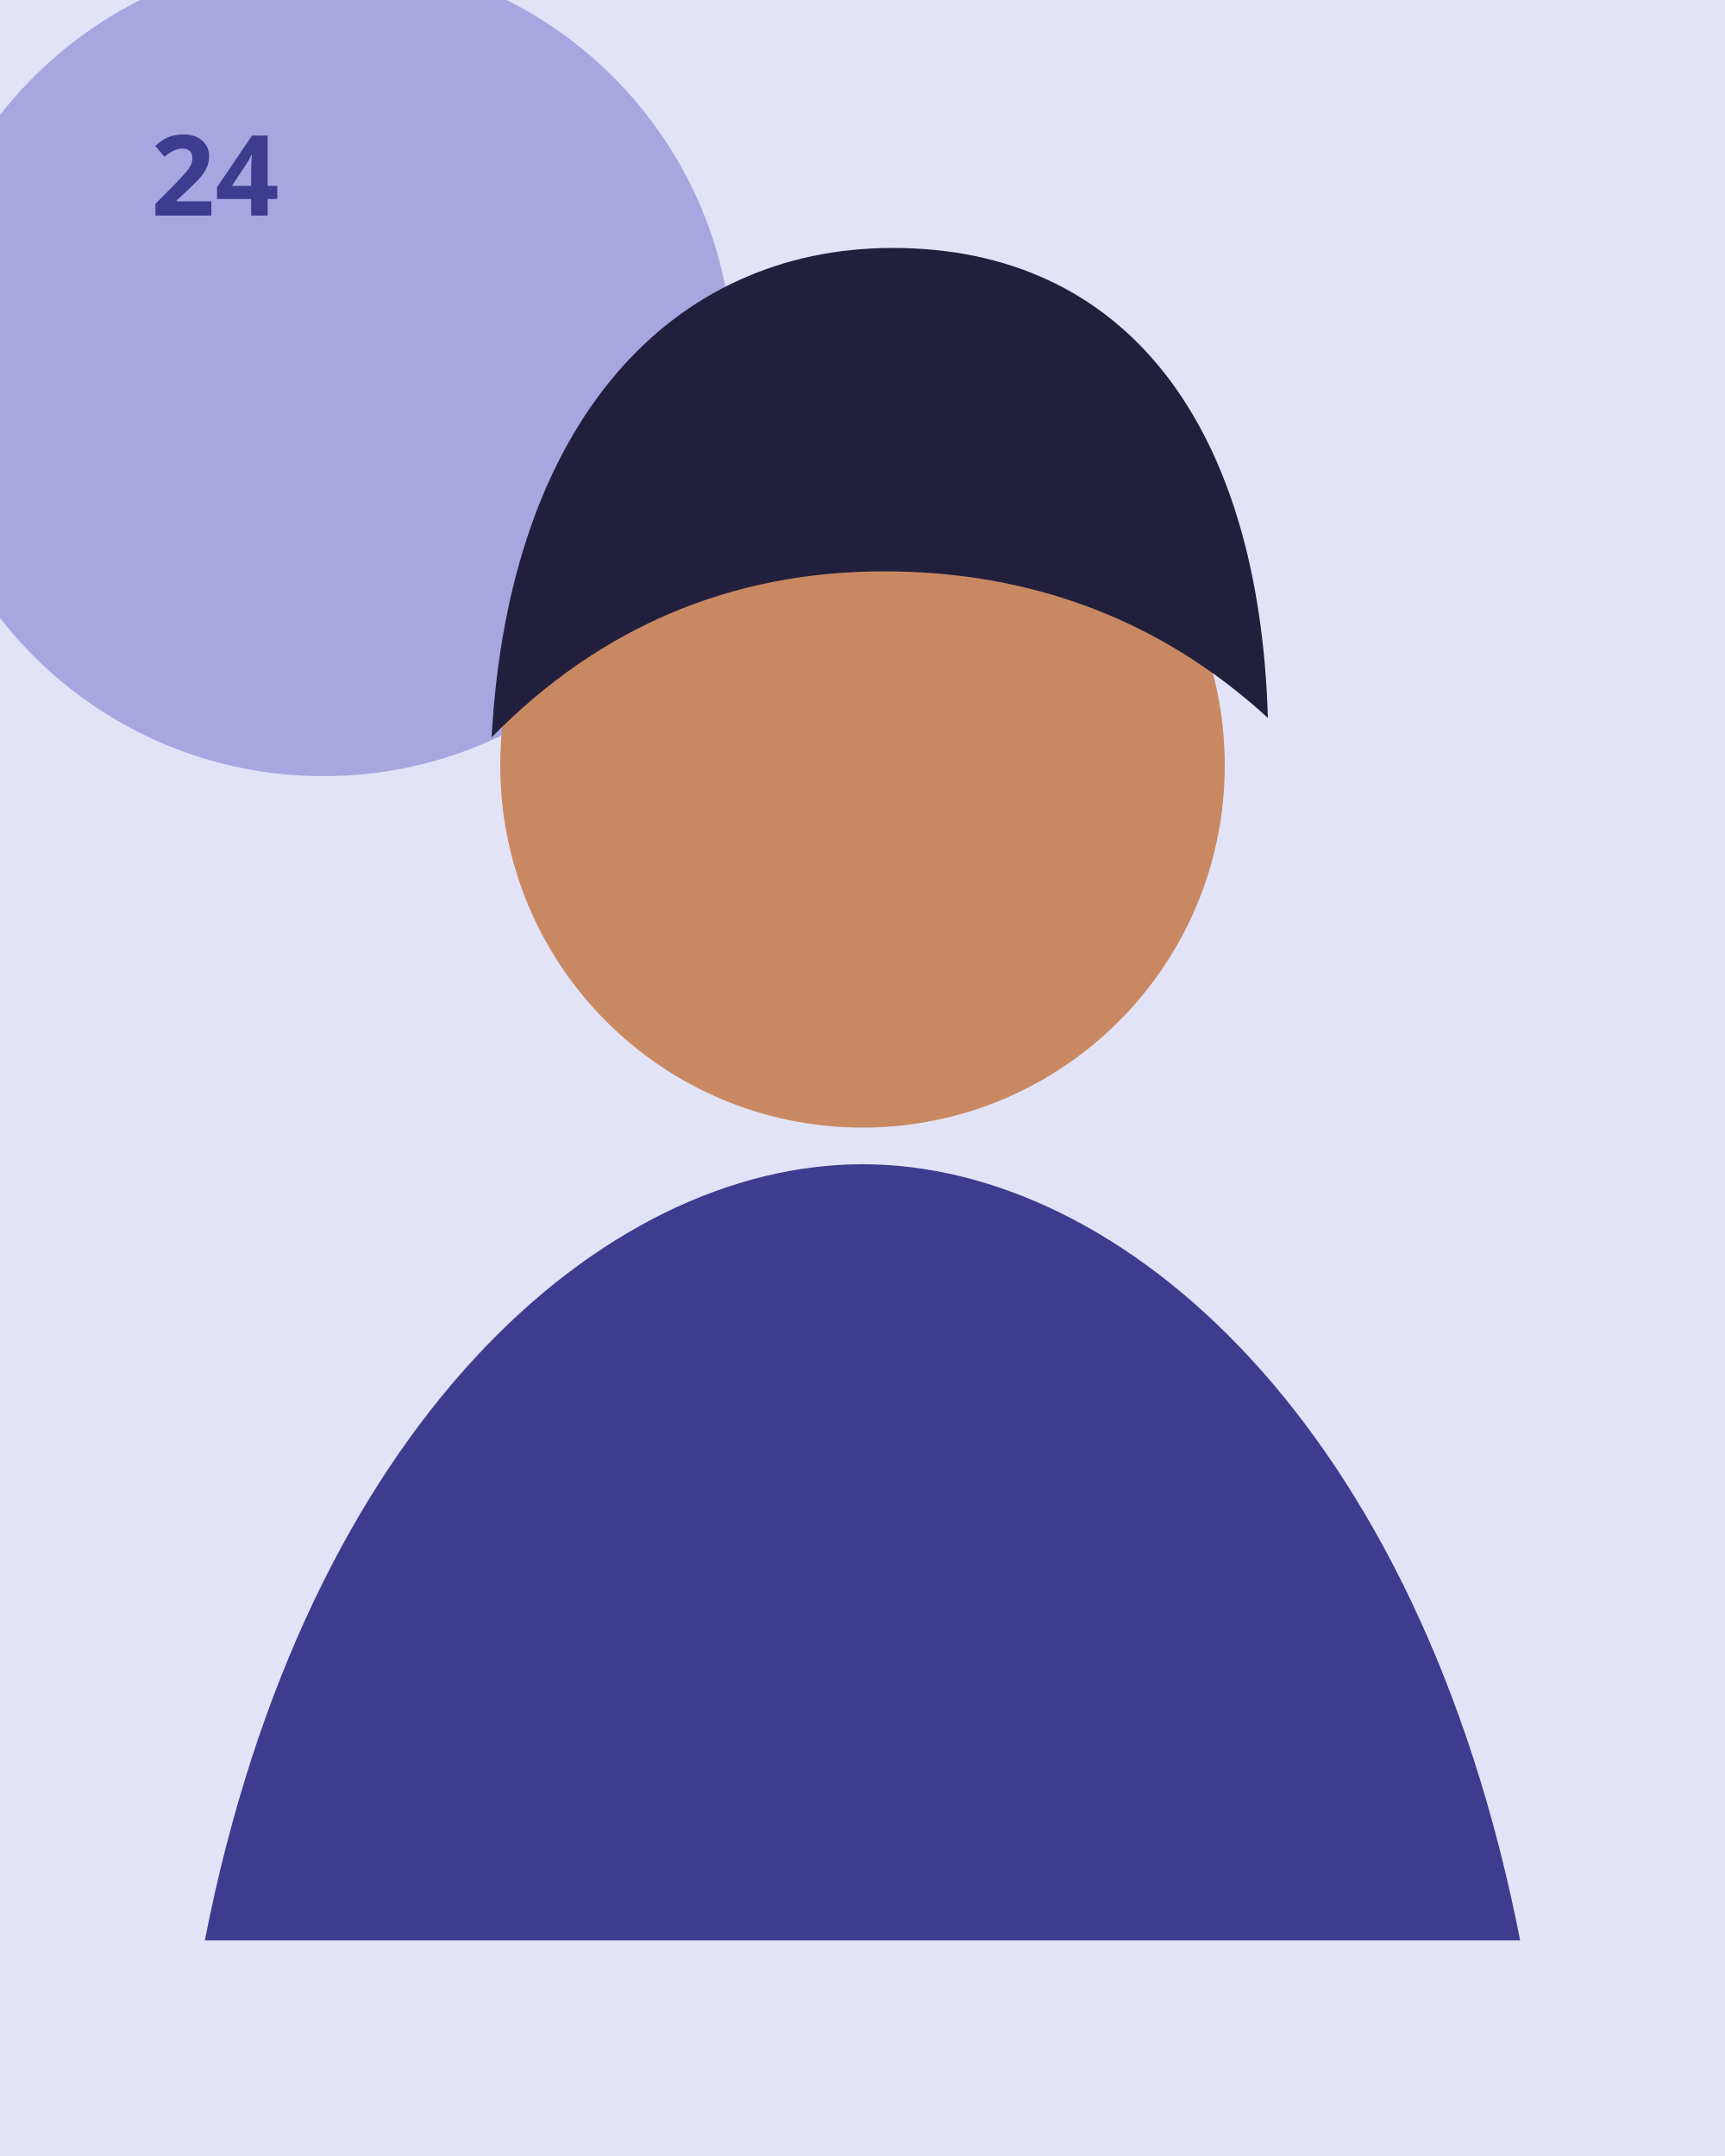
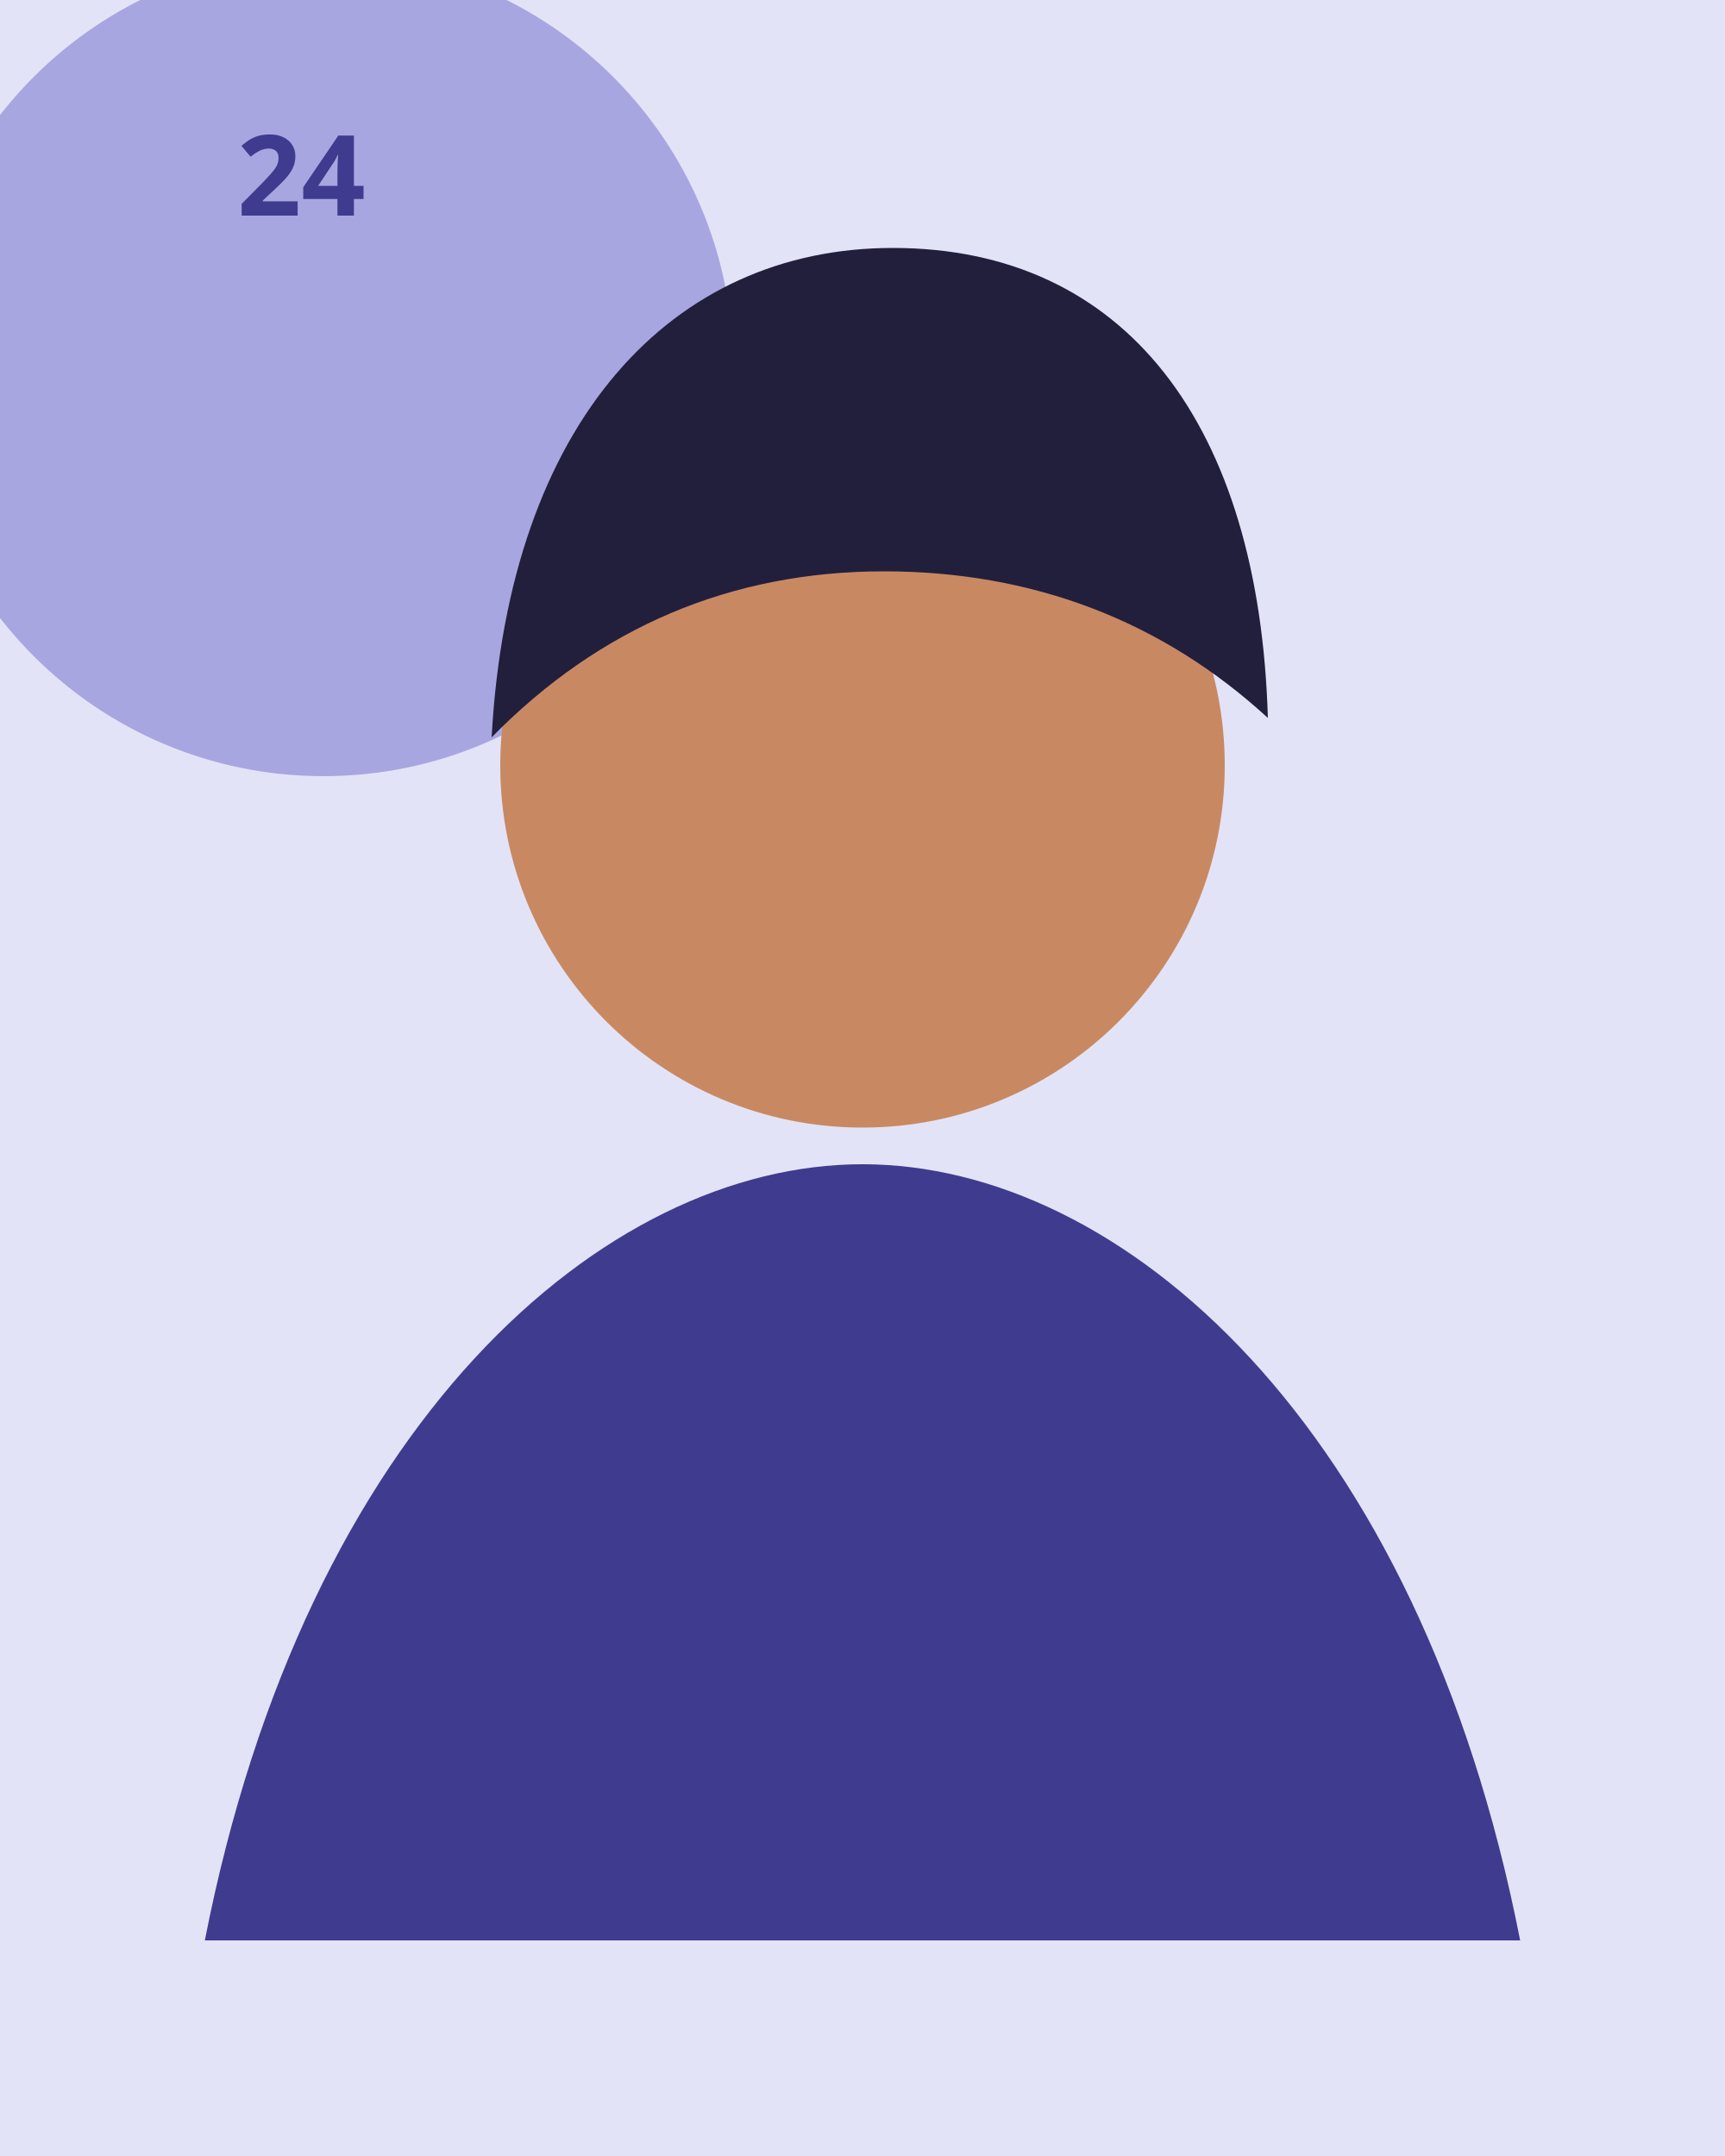
<svg xmlns="http://www.w3.org/2000/svg" viewBox="0 0 800 1000" role="img" aria-labelledby="title">
  <rect width="800" height="1000" fill="#e3e3f7" />
  <circle cx="150" cy="170" r="190" fill="#a8a6e0" />
  <path d="M95 900c47-240 185-360 305-360s258 120 305 360" fill="#3f3b8f" />
  <circle cx="400" cy="355" r="168" fill="#c88962" />
  <path d="M228 342c8-147 84-227 186-227 108 0 170 82 174 218-49-45-109-68-178-68-71 0-132 26-182 77z" fill="#221f3d" />
-   <text x="70" y="100" fill="#3f3b8f" font-family="sans-serif" font-size="52" font-weight="700">24</text>
+   <text x="110" y="100" fill="#3f3b8f" font-family="sans-serif" font-size="52" font-weight="700">24</text>
</svg>
